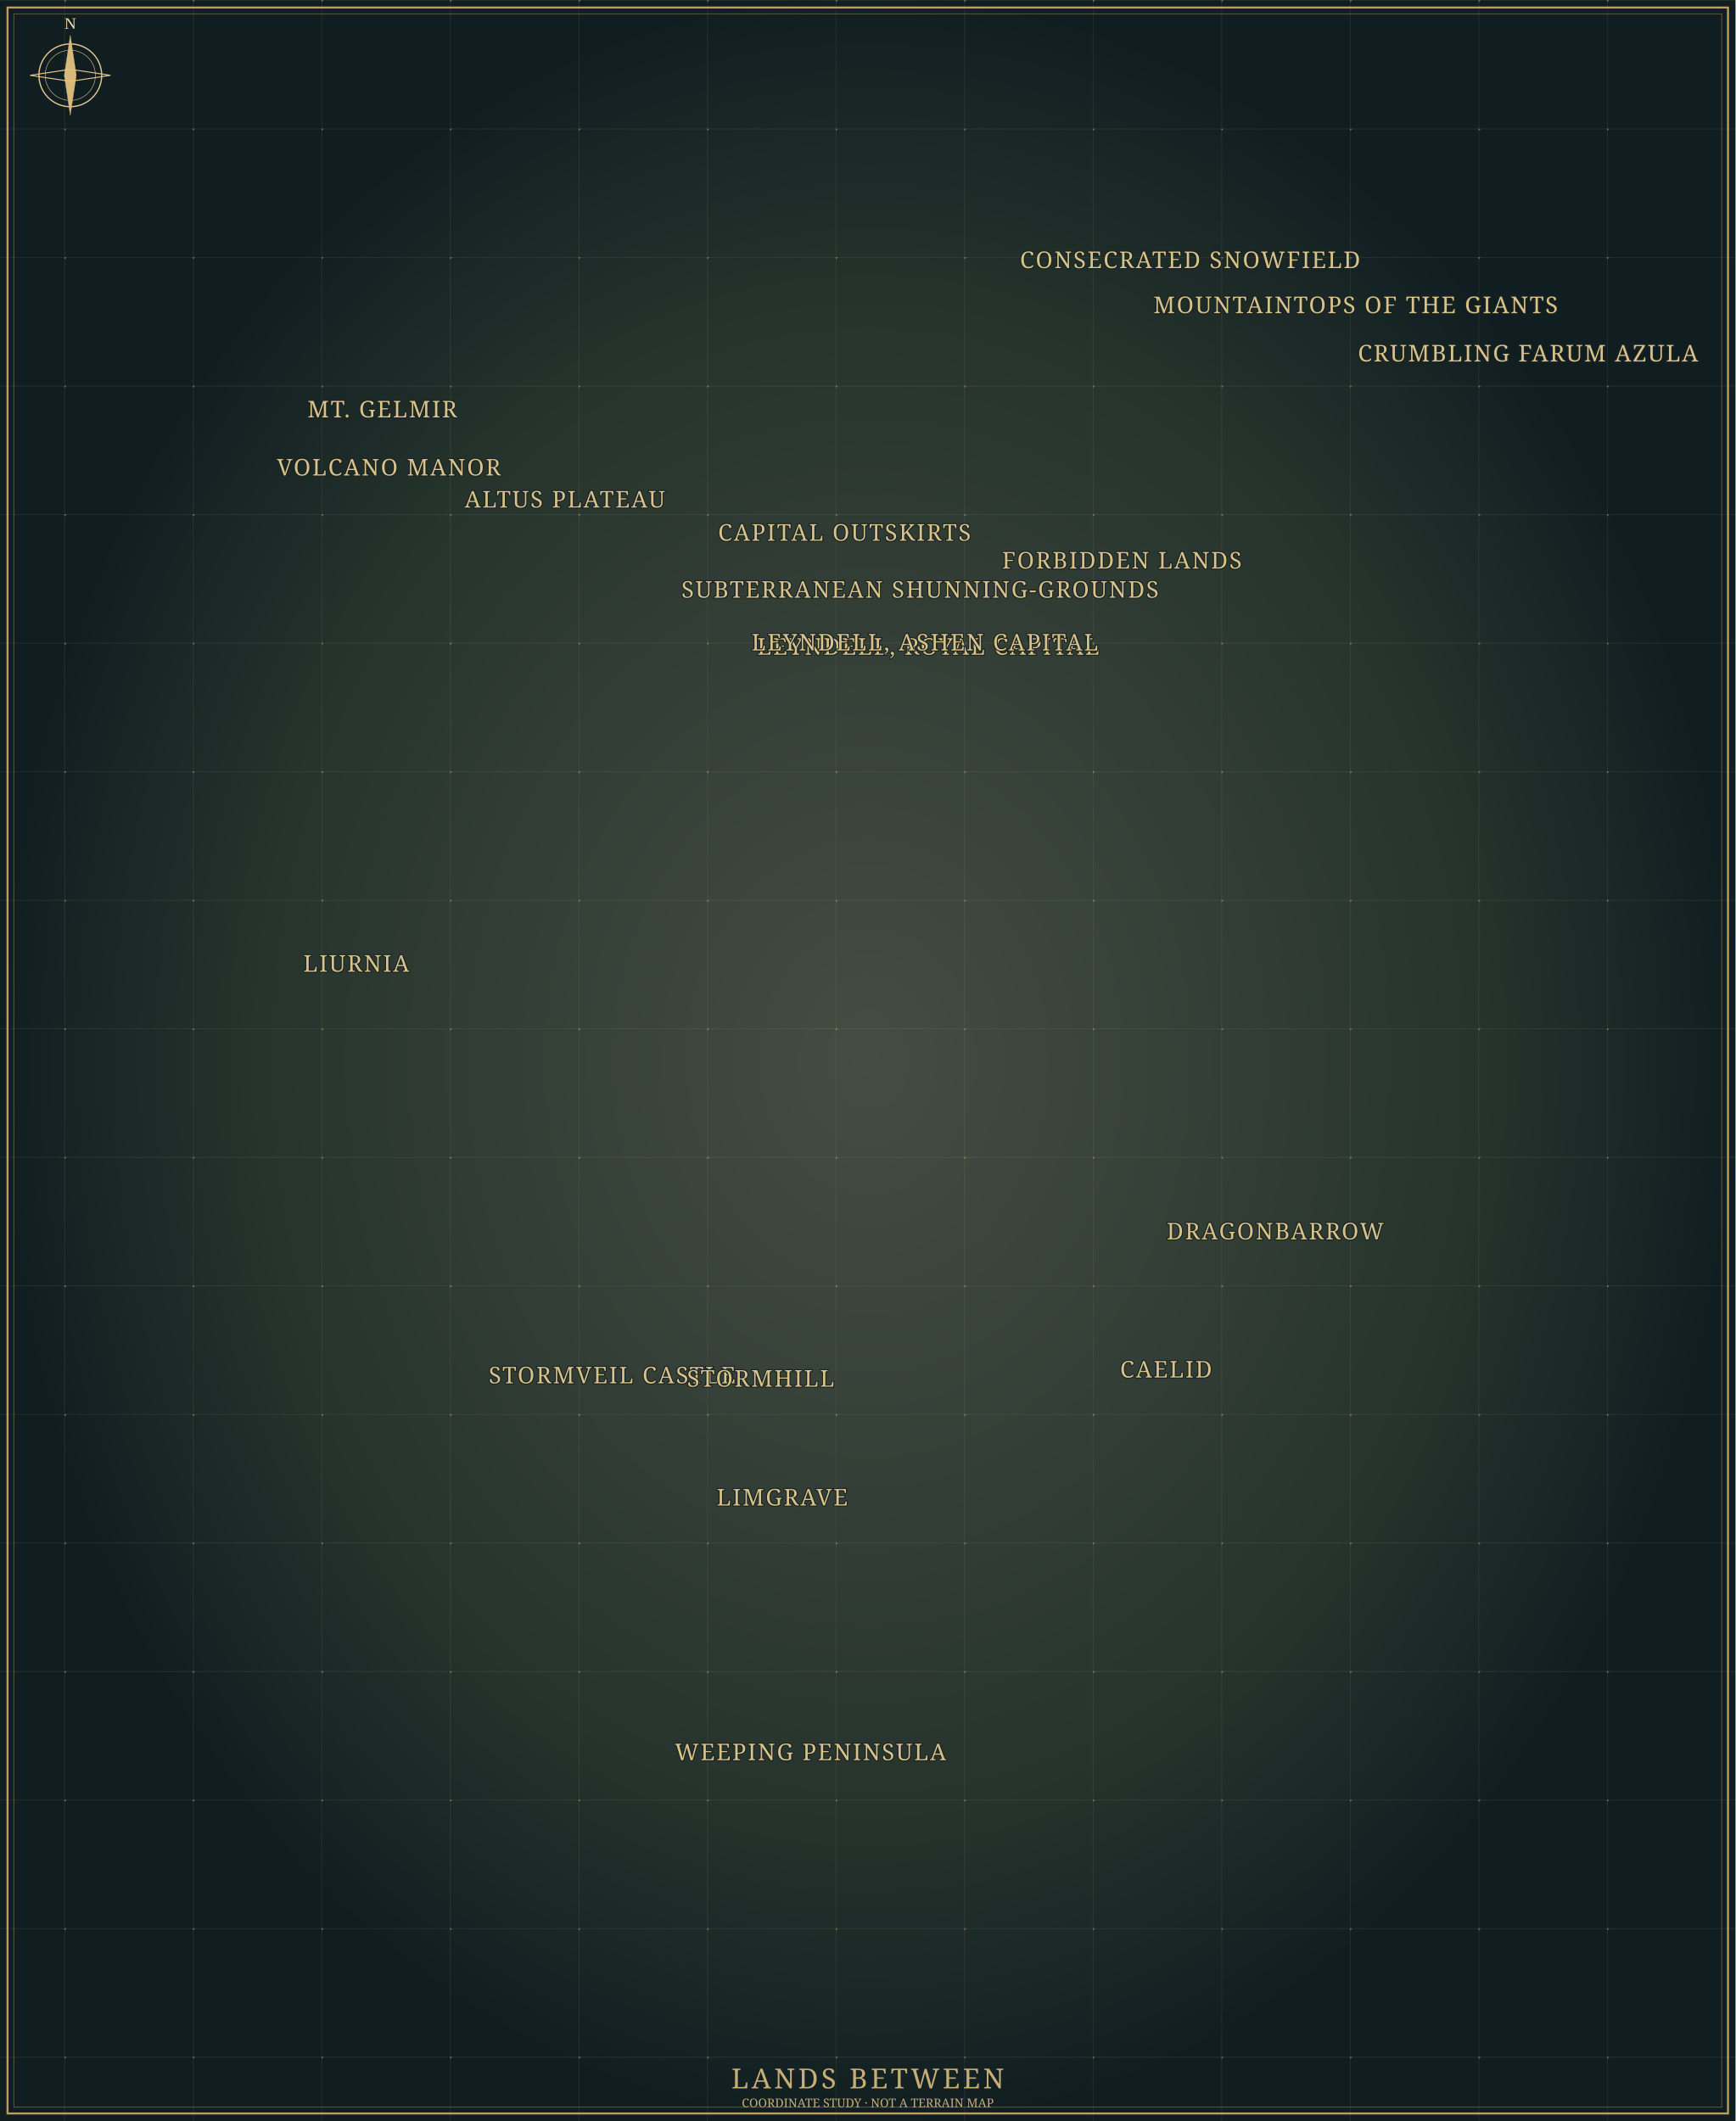
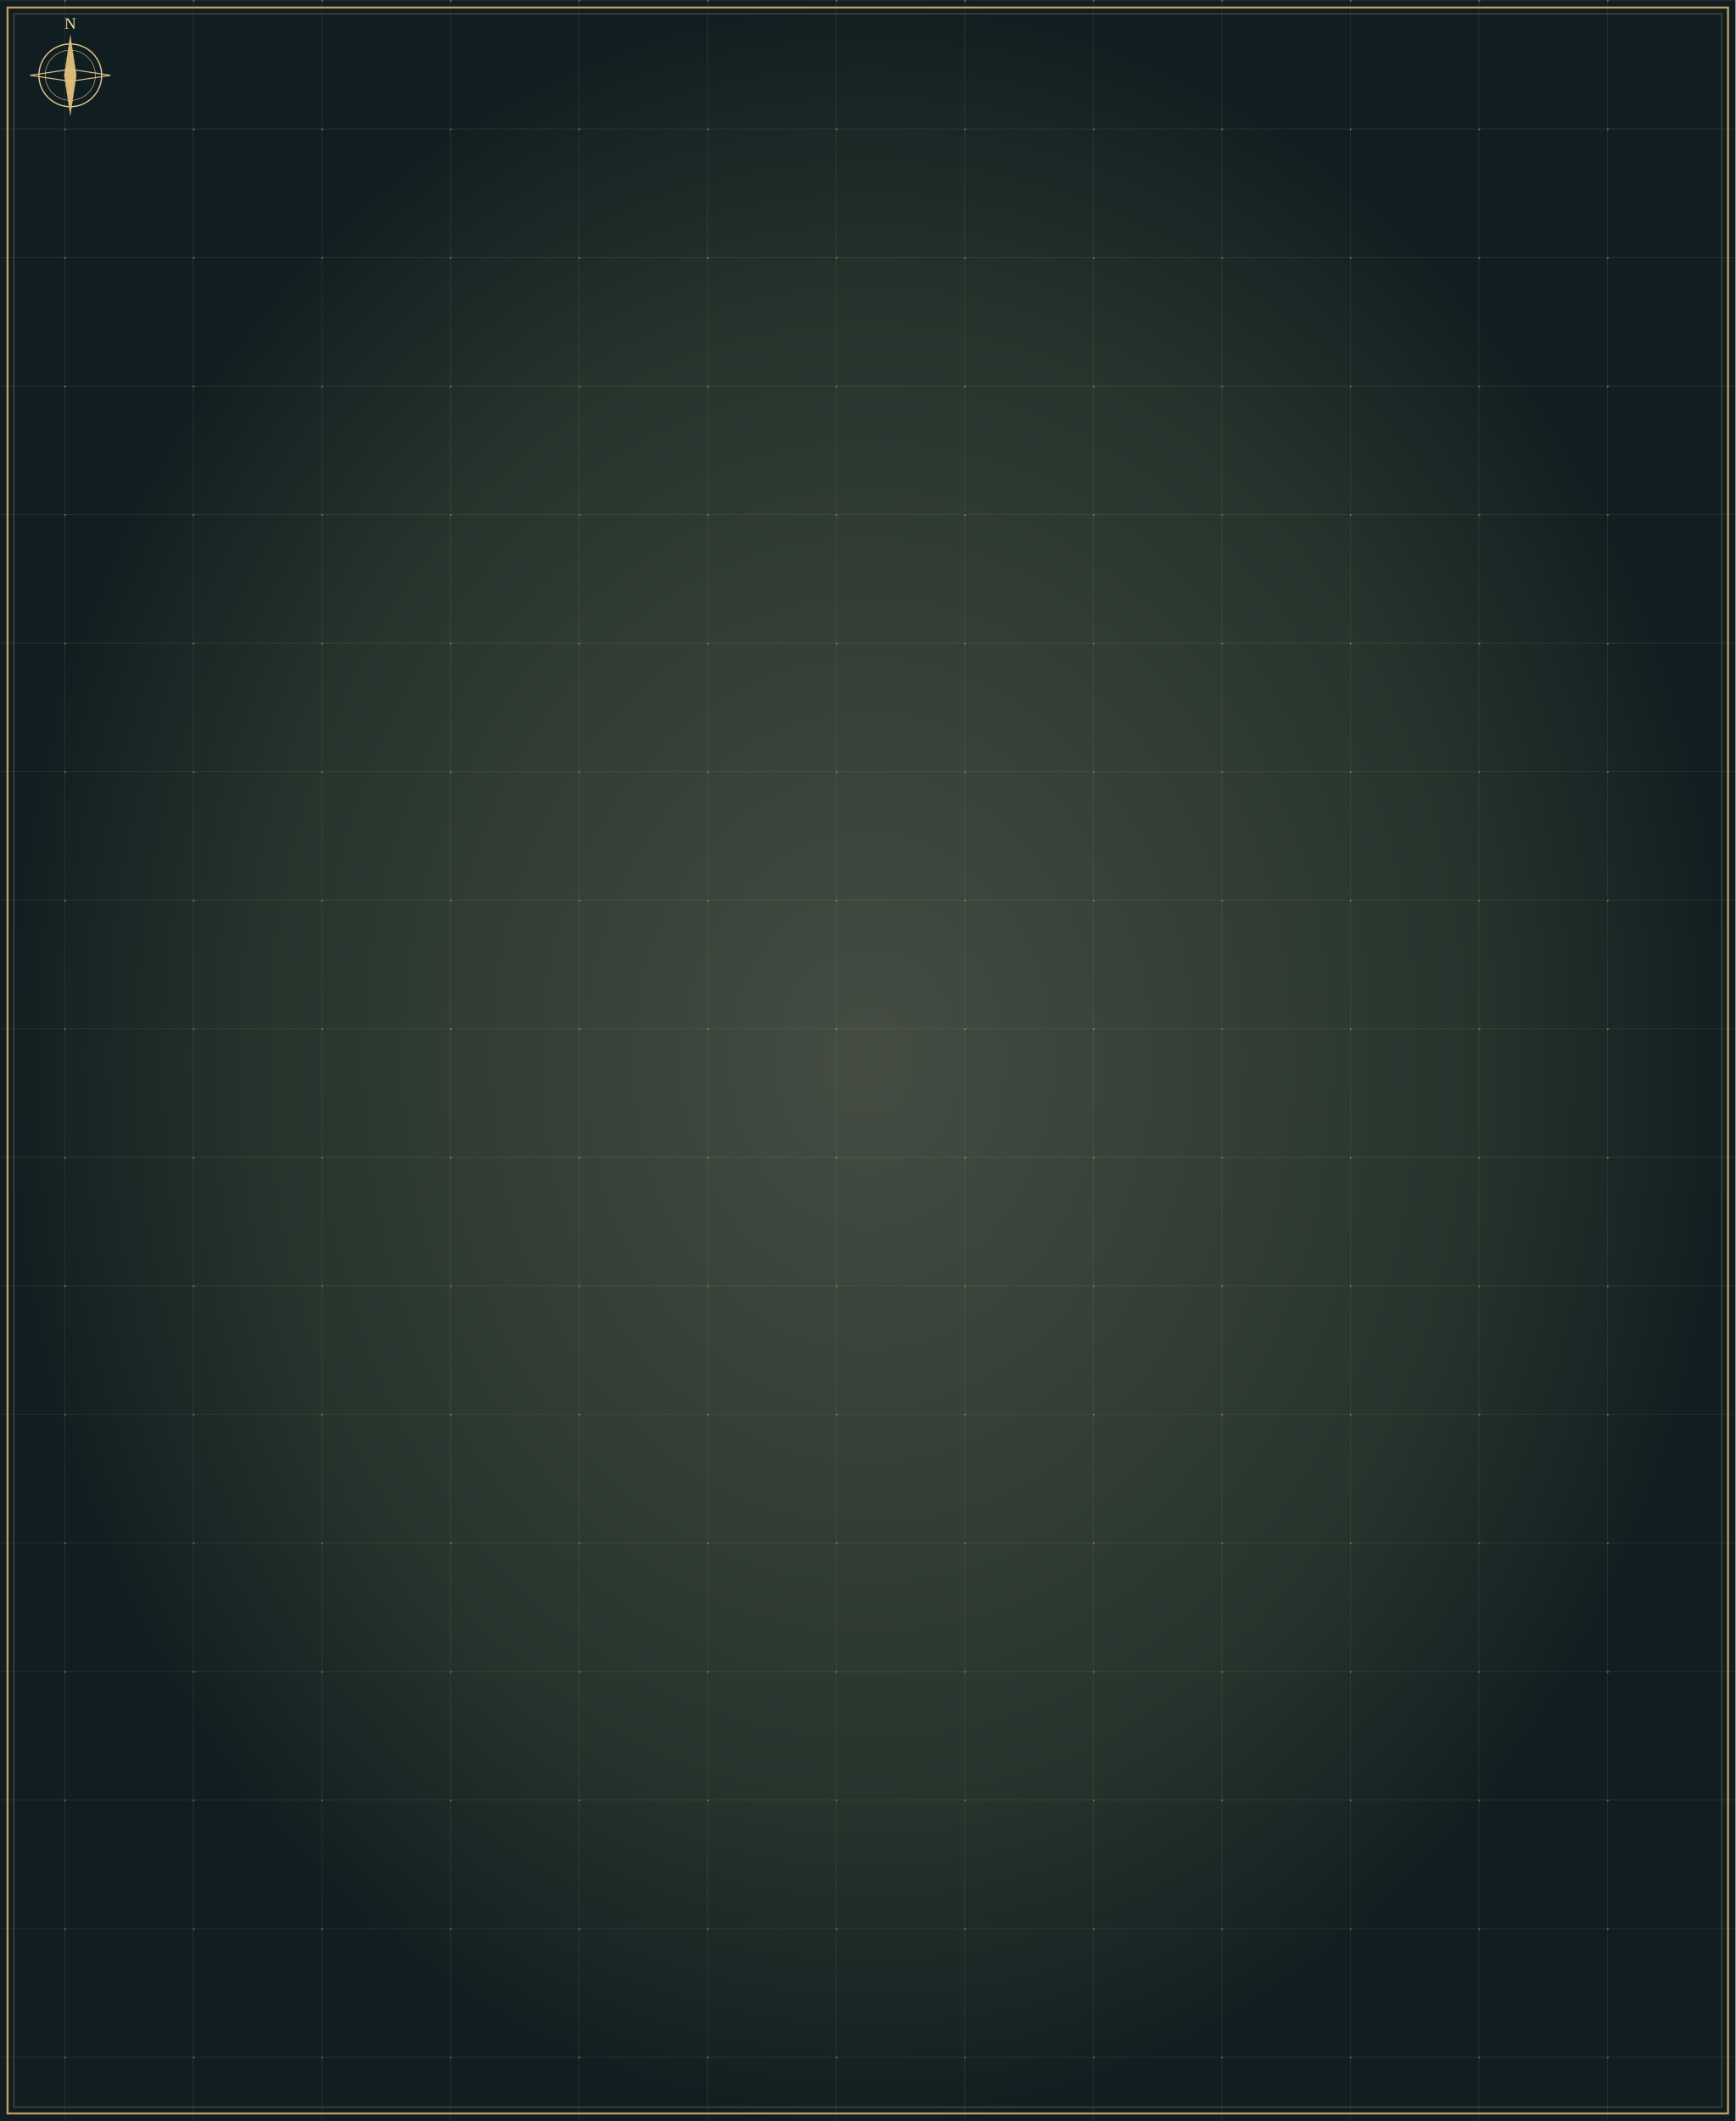
<svg xmlns="http://www.w3.org/2000/svg" viewBox="768 1024 6912 8448">
  <defs>
    <radialGradient id="paper">
      <stop stop-color="#454d43" />
      <stop offset=".7" stop-color="#26342d" />
      <stop offset="1" stop-color="#111e21" />
    </radialGradient>
    <pattern id="grid" width="512" height="512" patternUnits="userSpaceOnUse">
      <path d="M512 0H0V512" fill="none" stroke="#c5b183" stroke-opacity=".22" stroke-width="3" />
      <circle r="8" fill="#c5b183" opacity=".4" />
    </pattern>
  </defs>
  <rect x="768" y="1024" width="6912" height="8448" fill="url(#paper)" />
  <rect x="768" y="1024" width="6912" height="8448" fill="url(#grid)" />
  <rect x="798" y="1054" width="6852" height="8388" fill="none" stroke="#bd9e61" stroke-width="8" />
  <rect x="823" y="1079" width="6802" height="8338" fill="none" stroke="#bd9e61" stroke-opacity=".5" stroke-width="3" />
  <g transform="translate(1048 1324)" stroke="#e2c48b" fill="none">
    <circle r="125" stroke-width="5" />
    <circle r="100" stroke-width="2" />
    <path d="M0 -160L24 0L0 160L-24 0Z" fill="#d9b979" />
    <path d="M-160 0L0 -24L160 0L0 24Z" stroke-width="4" />
    <text x="0" y="-185" text-anchor="middle" fill="#f4dfac" stroke="none" font-size="64">N</text>
  </g>
-   <g font-family="Georgia,serif">
-     <text x="3205.7" y="6534.0" text-anchor="middle" font-size="92" letter-spacing="6" fill="#d9c28a" stroke="#192321" stroke-width="8" paint-order="stroke">STORMVEIL CASTLE</text>
-     <text x="4464.9" y="3631.8" text-anchor="middle" font-size="92" letter-spacing="6" fill="#d9c28a" stroke="#192321" stroke-width="8" paint-order="stroke">LEYNDELL, ROYAL CAPITAL</text>
-     <text x="4451.3" y="3614.9" text-anchor="middle" font-size="92" letter-spacing="6" fill="#d9c28a" stroke="#192321" stroke-width="8" paint-order="stroke">LEYNDELL, ASHEN CAPITAL</text>
-     <text x="6853.4" y="2463.7" text-anchor="middle" font-size="92" letter-spacing="6" fill="#d9c28a" stroke="#192321" stroke-width="8" paint-order="stroke">CRUMBLING FARUM AZULA</text>
-     <text x="2186.9" y="4894.2" text-anchor="middle" font-size="92" letter-spacing="6" fill="#d9c28a" stroke="#192321" stroke-width="8" paint-order="stroke">LIURNIA</text>
-     <text x="2316.6" y="2918.0" text-anchor="middle" font-size="92" letter-spacing="6" fill="#d9c28a" stroke="#192321" stroke-width="8" paint-order="stroke">VOLCANO MANOR</text>
-     <text x="3883.1" y="7020.4" text-anchor="middle" font-size="92" letter-spacing="6" fill="#d9c28a" stroke="#192321" stroke-width="8" paint-order="stroke">LIMGRAVE</text>
-     <text x="3995.8" y="8035.0" text-anchor="middle" font-size="92" letter-spacing="6" fill="#d9c28a" stroke="#192321" stroke-width="8" paint-order="stroke">WEEPING PENINSULA</text>
-     <text x="3017.6" y="3045.5" text-anchor="middle" font-size="92" letter-spacing="6" fill="#d9c28a" stroke="#192321" stroke-width="8" paint-order="stroke">ALTUS PLATEAU</text>
-     <text x="2290.4" y="2686.5" text-anchor="middle" font-size="92" letter-spacing="6" fill="#d9c28a" stroke="#192321" stroke-width="8" paint-order="stroke">MT. GELMIR</text>
-     <text x="4131.2" y="3177.6" text-anchor="middle" font-size="92" letter-spacing="6" fill="#d9c28a" stroke="#192321" stroke-width="8" paint-order="stroke">CAPITAL OUTSKIRTS</text>
-     <text x="3797.4" y="6547.2" text-anchor="middle" font-size="92" letter-spacing="6" fill="#d9c28a" stroke="#192321" stroke-width="8" paint-order="stroke">STORMHILL</text>
-     <text x="5411.9" y="6510.8" text-anchor="middle" font-size="92" letter-spacing="6" fill="#d9c28a" stroke="#192321" stroke-width="8" paint-order="stroke">CAELID</text>
-     <text x="6167.1" y="2271.3" text-anchor="middle" font-size="92" letter-spacing="6" fill="#d9c28a" stroke="#192321" stroke-width="8" paint-order="stroke">MOUNTAINTOPS OF THE GIANTS</text>
-     <text x="5507.7" y="2091.8" text-anchor="middle" font-size="92" letter-spacing="6" fill="#d9c28a" stroke="#192321" stroke-width="8" paint-order="stroke">CONSECRATED SNOWFIELD</text>
-     <text x="5846.9" y="5960.6" text-anchor="middle" font-size="92" letter-spacing="6" fill="#d9c28a" stroke="#192321" stroke-width="8" paint-order="stroke">DRAGONBARROW</text>
-     <text x="5236.1" y="3288.5" text-anchor="middle" font-size="92" letter-spacing="6" fill="#d9c28a" stroke="#192321" stroke-width="8" paint-order="stroke">FORBIDDEN LANDS</text>
-     <text x="4432.3" y="3404.7" text-anchor="middle" font-size="92" letter-spacing="6" fill="#d9c28a" stroke="#192321" stroke-width="8" paint-order="stroke">SUBTERRANEAN SHUNNING-GROUNDS</text>
-     <text x="4224" y="9342" text-anchor="middle" font-size="110" fill="#c7ad76" letter-spacing="12">LANDS BETWEEN</text>
-     <text x="4224" y="9417" text-anchor="middle" font-size="48" fill="#c7ad76">COORDINATE STUDY · NOT A TERRAIN MAP</text>
-   </g>
</svg>
